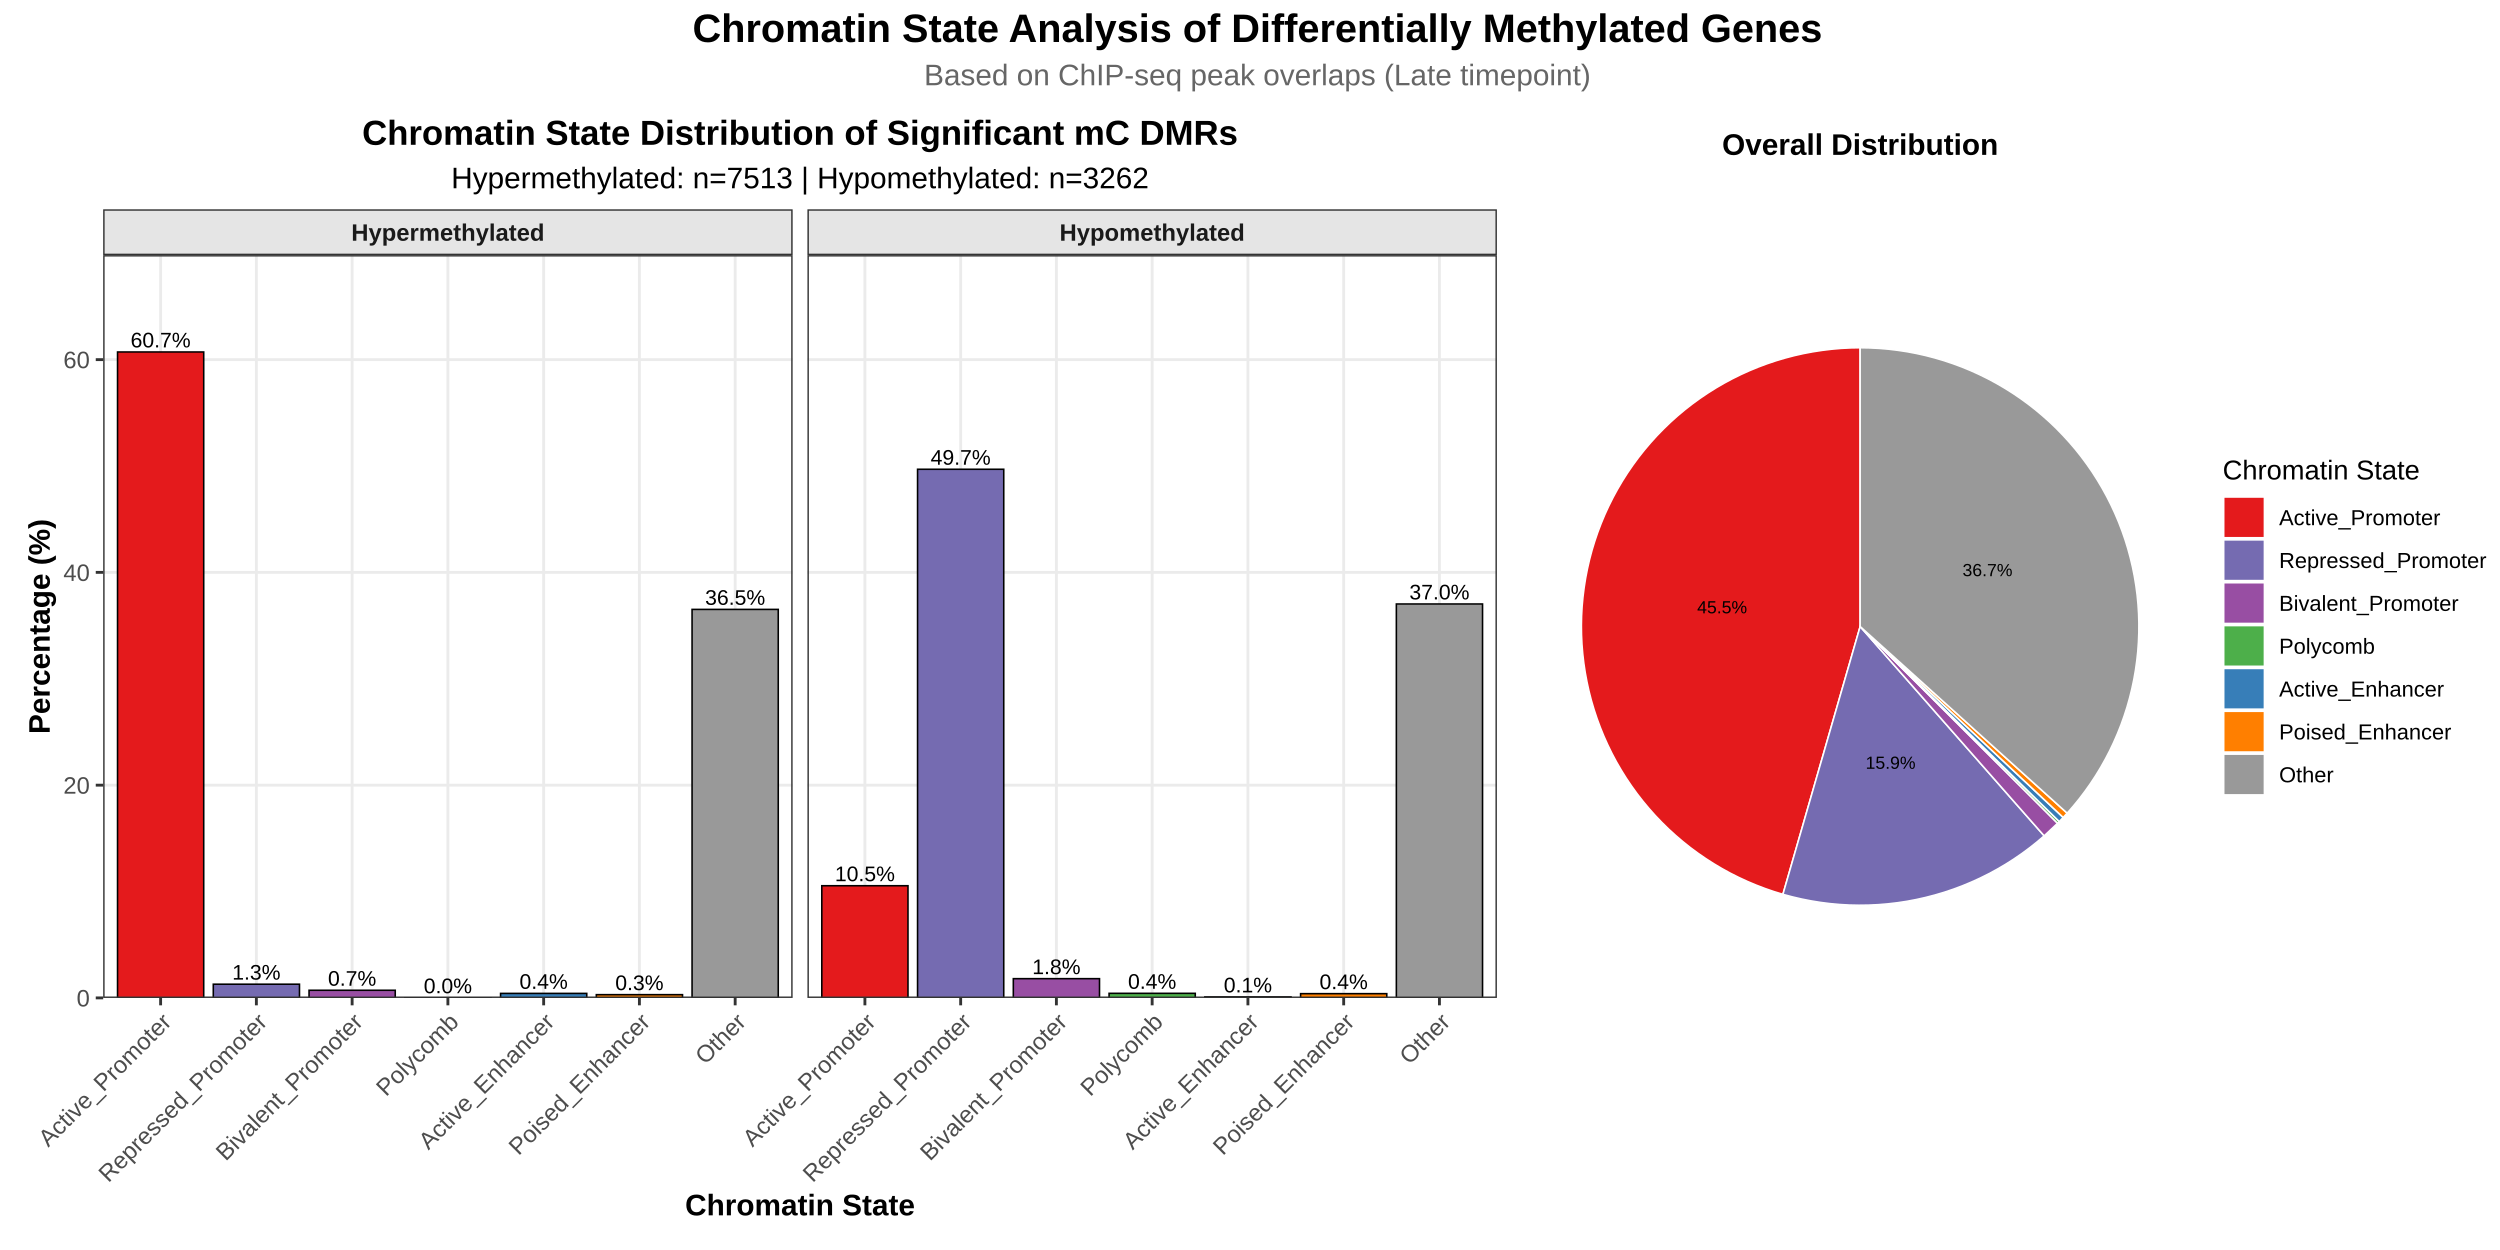
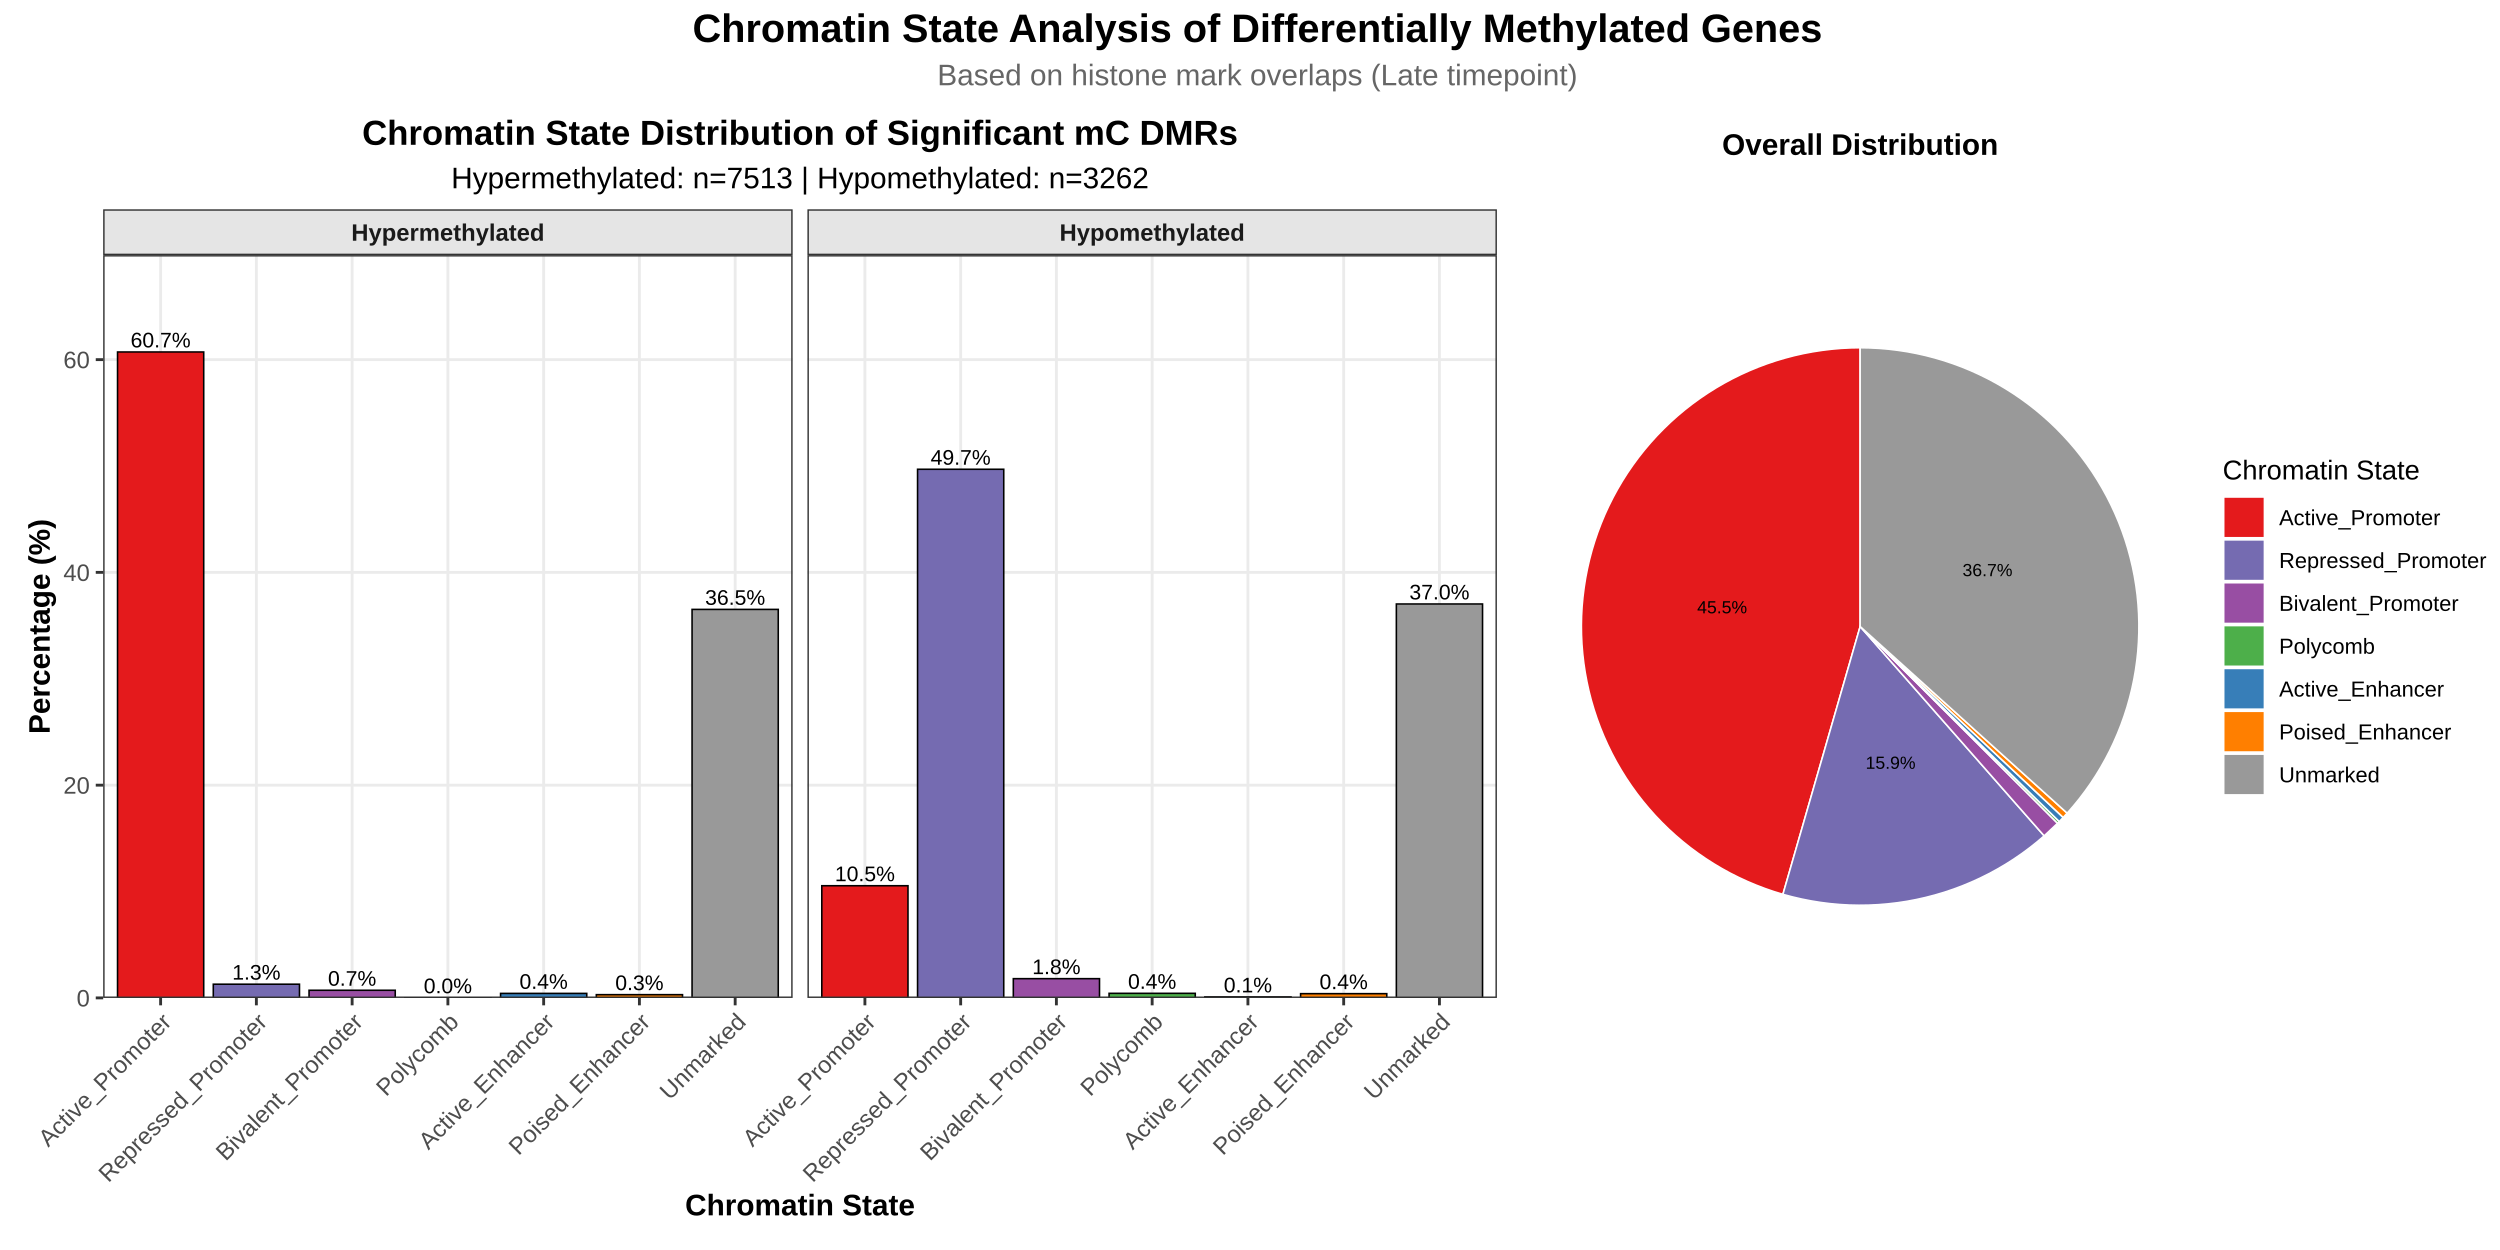
<svg xmlns="http://www.w3.org/2000/svg" width="1008.00pt" height="504.00pt" viewBox="0 0 1008.00 504.00">
  <g class="svglite">
    <defs>
      <style type="text/css">
    .svglite line, .svglite polyline, .svglite polygon, .svglite path, .svglite rect, .svglite circle {
      fill: none;
      stroke: #000000;
      stroke-linecap: round;
      stroke-linejoin: round;
      stroke-miterlimit: 10.00;
    }
    .svglite text {
      white-space: pre;
    }
    .svglite g.glyphgroup path {
      fill: inherit;
      stroke: none;
    }
  </style>
    </defs>
    <rect width="100%" height="100%" style="stroke: none; fill: none;" />
    <defs>
      <clipPath id="cpMC4wMHwxMDA4LjAwfDAuMDB8NTA0LjAw">
        <rect x="0.00" y="0.00" width="1008.00" height="504.00" />
      </clipPath>
    </defs>
    <g clip-path="url(#cpMC4wMHwxMDA4LjAwfDAuMDB8NTA0LjAw)">
      <rect x="0.00" y="-0" width="1008.00" height="504.00" style="stroke-width: 1.07; stroke: #FFFFFF; fill: #FFFFFF;" />
    </g>
    <defs>
      <clipPath id="cpNDEuNjB8ODkwLjUwfDEwMi44NXw0MDIuMzY=">
        <rect x="41.60" y="102.85" width="848.90" height="299.52" />
      </clipPath>
    </defs>
    <g clip-path="url(#cpNDEuNjB8ODkwLjUwfDEwMi44NXw0MDIuMzY=)">
</g>
    <g clip-path="url(#cpMC4wMHwxMDA4LjAwfDAuMDB8NTA0LjAw)">
</g>
    <defs>
      <clipPath id="cpNS40OHw2MDkuNTJ8NDIuMzh8NDk4LjUy">
        <rect x="5.48" y="42.38" width="604.04" height="456.14" />
      </clipPath>
    </defs>
    <g clip-path="url(#cpNS40OHw2MDkuNTJ8NDIuMzh8NDk4LjUy)">
      <rect x="5.48" y="42.38" width="604.04" height="456.14" style="stroke-width: 1.16; stroke: #FFFFFF; fill: #FFFFFF;" />
    </g>
    <g clip-path="url(#cpMC4wMHwxMDA4LjAwfDAuMDB8NTA0LjAw)">
</g>
    <defs>
      <clipPath id="cpNjA5LjUyfDEwMDIuNTJ8NDIuMzh8NDk4LjUy">
        <rect x="609.52" y="42.38" width="393.00" height="456.14" />
      </clipPath>
    </defs>
    <g clip-path="url(#cpNjA5LjUyfDEwMDIuNTJ8NDIuMzh8NDk4LjUy)">
      <rect x="609.52" y="42.38" width="393.00" height="456.14" style="stroke-width: 0.00; stroke: none;" />
    </g>
    <g clip-path="url(#cpMC4wMHwxMDA4LjAwfDAuMDB8NTA0LjAw)">
</g>
    <defs>
      <clipPath id="cpNDEuNjB8MzE5LjU4fDEwMi44NXw0MDIuMzY=">
        <rect x="41.60" y="102.85" width="277.99" height="299.52" />
      </clipPath>
    </defs>
    <g clip-path="url(#cpNDEuNjB8MzE5LjU4fDEwMi44NXw0MDIuMzY=)">
      <rect x="41.60" y="102.85" width="277.99" height="299.52" style="stroke-width: 1.16; stroke: none; fill: #FFFFFF;" />
      <polyline points="41.60,402.36 319.58,402.36 " style="stroke-width: 1.16; stroke: #EBEBEB; stroke-linecap: butt;" />
      <polyline points="41.60,316.58 319.58,316.58 " style="stroke-width: 1.16; stroke: #EBEBEB; stroke-linecap: butt;" />
      <polyline points="41.60,230.79 319.58,230.79 " style="stroke-width: 1.16; stroke: #EBEBEB; stroke-linecap: butt;" />
      <polyline points="41.60,145.01 319.58,145.01 " style="stroke-width: 1.16; stroke: #EBEBEB; stroke-linecap: butt;" />
      <polyline points="64.76,402.36 64.76,102.85 " style="stroke-width: 1.16; stroke: #EBEBEB; stroke-linecap: butt;" />
      <polyline points="103.37,402.36 103.37,102.85 " style="stroke-width: 1.16; stroke: #EBEBEB; stroke-linecap: butt;" />
      <polyline points="141.98,402.36 141.98,102.85 " style="stroke-width: 1.16; stroke: #EBEBEB; stroke-linecap: butt;" />
      <polyline points="180.59,402.36 180.59,102.85 " style="stroke-width: 1.16; stroke: #EBEBEB; stroke-linecap: butt;" />
      <polyline points="219.20,402.36 219.20,102.85 " style="stroke-width: 1.16; stroke: #EBEBEB; stroke-linecap: butt;" />
      <polyline points="257.81,402.36 257.81,102.85 " style="stroke-width: 1.16; stroke: #EBEBEB; stroke-linecap: butt;" />
      <polyline points="296.42,402.36 296.42,102.85 " style="stroke-width: 1.16; stroke: #EBEBEB; stroke-linecap: butt;" />
      <rect x="47.39" y="141.91" width="34.75" height="260.45" style="stroke-width: 0.64; stroke-linecap: butt; stroke-linejoin: miter; fill: #E41A1C;" />
      <rect x="86.00" y="396.82" width="34.75" height="5.54" style="stroke-width: 0.64; stroke-linecap: butt; stroke-linejoin: miter; fill: #756BB1;" />
      <rect x="124.61" y="399.28" width="34.75" height="3.08" style="stroke-width: 0.64; stroke-linecap: butt; stroke-linejoin: miter; fill: #984EA3;" />
      <rect x="163.22" y="402.30" width="34.75" height="0.057" style="stroke-width: 0.64; stroke-linecap: butt; stroke-linejoin: miter; fill: #4DAF4A;" />
      <rect x="201.83" y="400.54" width="34.75" height="1.83" style="stroke-width: 0.64; stroke-linecap: butt; stroke-linejoin: miter; fill: #377EB8;" />
      <rect x="240.44" y="401.05" width="34.75" height="1.31" style="stroke-width: 0.64; stroke-linecap: butt; stroke-linejoin: miter; fill: #FF7F00;" />
      <rect x="279.04" y="245.70" width="34.75" height="156.66" style="stroke-width: 0.64; stroke-linecap: butt; stroke-linejoin: miter; fill: #999999;" />
      <text x="64.76" y="140.08" text-anchor="middle" style="font-size: 8.54px; font-family: &quot;Arial&quot;;" textLength="24.20px" lengthAdjust="spacingAndGlyphs">60.7%</text>
      <text x="103.37" y="394.99" text-anchor="middle" style="font-size: 8.54px; font-family: &quot;Arial&quot;;" textLength="19.45px" lengthAdjust="spacingAndGlyphs">1.3%</text>
      <text x="141.98" y="397.45" text-anchor="middle" style="font-size: 8.54px; font-family: &quot;Arial&quot;;" textLength="19.45px" lengthAdjust="spacingAndGlyphs">0.7%</text>
      <text x="180.59" y="400.47" text-anchor="middle" style="font-size: 8.54px; font-family: &quot;Arial&quot;;" textLength="19.45px" lengthAdjust="spacingAndGlyphs">0.0%</text>
      <text x="219.20" y="398.70" text-anchor="middle" style="font-size: 8.54px; font-family: &quot;Arial&quot;;" textLength="19.45px" lengthAdjust="spacingAndGlyphs">0.4%</text>
      <text x="257.81" y="399.22" text-anchor="middle" style="font-size: 8.54px; font-family: &quot;Arial&quot;;" textLength="19.45px" lengthAdjust="spacingAndGlyphs">0.3%</text>
      <text x="296.42" y="243.87" text-anchor="middle" style="font-size: 8.54px; font-family: &quot;Arial&quot;;" textLength="24.20px" lengthAdjust="spacingAndGlyphs">36.5%</text>
      <rect x="41.60" y="102.85" width="277.99" height="299.52" style="stroke-width: 1.16; stroke: #333333;" />
    </g>
    <g clip-path="url(#cpMC4wMHwxMDA4LjAwfDAuMDB8NTA0LjAw)">
</g>
    <defs>
      <clipPath id="cpMzI1LjU2fDYwMy41NXwxMDIuODV8NDAyLjM2">
        <rect x="325.56" y="102.85" width="277.99" height="299.52" />
      </clipPath>
    </defs>
    <g clip-path="url(#cpMzI1LjU2fDYwMy41NXwxMDIuODV8NDAyLjM2)">
      <rect x="325.56" y="102.85" width="277.99" height="299.52" style="stroke-width: 1.16; stroke: none; fill: #FFFFFF;" />
      <polyline points="325.56,402.36 603.55,402.36 " style="stroke-width: 1.16; stroke: #EBEBEB; stroke-linecap: butt;" />
      <polyline points="325.56,316.58 603.55,316.58 " style="stroke-width: 1.16; stroke: #EBEBEB; stroke-linecap: butt;" />
      <polyline points="325.56,230.79 603.55,230.79 " style="stroke-width: 1.16; stroke: #EBEBEB; stroke-linecap: butt;" />
      <polyline points="325.56,145.01 603.55,145.01 " style="stroke-width: 1.16; stroke: #EBEBEB; stroke-linecap: butt;" />
      <polyline points="348.73,402.36 348.73,102.85 " style="stroke-width: 1.16; stroke: #EBEBEB; stroke-linecap: butt;" />
      <polyline points="387.34,402.36 387.34,102.85 " style="stroke-width: 1.16; stroke: #EBEBEB; stroke-linecap: butt;" />
      <polyline points="425.94,402.36 425.94,102.85 " style="stroke-width: 1.16; stroke: #EBEBEB; stroke-linecap: butt;" />
      <polyline points="464.55,402.36 464.55,102.85 " style="stroke-width: 1.16; stroke: #EBEBEB; stroke-linecap: butt;" />
      <polyline points="503.16,402.36 503.16,102.85 " style="stroke-width: 1.16; stroke: #EBEBEB; stroke-linecap: butt;" />
      <polyline points="541.77,402.36 541.77,102.85 " style="stroke-width: 1.16; stroke: #EBEBEB; stroke-linecap: butt;" />
      <polyline points="580.38,402.36 580.38,102.85 " style="stroke-width: 1.16; stroke: #EBEBEB; stroke-linecap: butt;" />
      <rect x="331.35" y="357.13" width="34.75" height="45.23" style="stroke-width: 0.64; stroke-linecap: butt; stroke-linejoin: miter; fill: #E41A1C;" />
      <rect x="369.96" y="189.21" width="34.75" height="213.15" style="stroke-width: 0.64; stroke-linecap: butt; stroke-linejoin: miter; fill: #756BB1;" />
      <rect x="408.57" y="394.60" width="34.75" height="7.76" style="stroke-width: 0.64; stroke-linecap: butt; stroke-linejoin: miter; fill: #984EA3;" />
      <rect x="447.18" y="400.52" width="34.75" height="1.84" style="stroke-width: 0.64; stroke-linecap: butt; stroke-linejoin: miter; fill: #4DAF4A;" />
      <rect x="485.79" y="401.97" width="34.75" height="0.39" style="stroke-width: 0.64; stroke-linecap: butt; stroke-linejoin: miter; fill: #377EB8;" />
      <rect x="524.40" y="400.65" width="34.75" height="1.71" style="stroke-width: 0.64; stroke-linecap: butt; stroke-linejoin: miter; fill: #FF7F00;" />
      <rect x="563.01" y="243.52" width="34.75" height="158.84" style="stroke-width: 0.64; stroke-linecap: butt; stroke-linejoin: miter; fill: #999999;" />
      <text x="348.73" y="355.30" text-anchor="middle" style="font-size: 8.54px; font-family: &quot;Arial&quot;;" textLength="24.20px" lengthAdjust="spacingAndGlyphs">10.5%</text>
      <text x="387.34" y="187.38" text-anchor="middle" style="font-size: 8.54px; font-family: &quot;Arial&quot;;" textLength="24.20px" lengthAdjust="spacingAndGlyphs">49.7%</text>
      <text x="425.94" y="392.77" text-anchor="middle" style="font-size: 8.54px; font-family: &quot;Arial&quot;;" textLength="19.45px" lengthAdjust="spacingAndGlyphs">1.8%</text>
      <text x="464.55" y="398.69" text-anchor="middle" style="font-size: 8.54px; font-family: &quot;Arial&quot;;" textLength="19.45px" lengthAdjust="spacingAndGlyphs">0.4%</text>
      <text x="503.16" y="400.13" text-anchor="middle" style="font-size: 8.54px; font-family: &quot;Arial&quot;;" textLength="19.45px" lengthAdjust="spacingAndGlyphs">0.1%</text>
      <text x="541.77" y="398.82" text-anchor="middle" style="font-size: 8.54px; font-family: &quot;Arial&quot;;" textLength="19.45px" lengthAdjust="spacingAndGlyphs">0.4%</text>
      <text x="580.38" y="241.69" text-anchor="middle" style="font-size: 8.54px; font-family: &quot;Arial&quot;;" textLength="24.20px" lengthAdjust="spacingAndGlyphs">37.0%</text>
      <rect x="325.56" y="102.85" width="277.99" height="299.52" style="stroke-width: 1.16; stroke: #333333;" />
    </g>
    <g clip-path="url(#cpMC4wMHwxMDA4LjAwfDAuMDB8NTA0LjAw)">
</g>
    <defs>
      <clipPath id="cpNDEuNjB8MzE5LjU4fDg0LjQwfDEwMi44NQ==">
        <rect x="41.60" y="84.40" width="277.99" height="18.45" />
      </clipPath>
    </defs>
    <g clip-path="url(#cpNDEuNjB8MzE5LjU4fDg0LjQwfDEwMi44NQ==)">
      <rect x="41.60" y="84.40" width="277.99" height="18.45" style="stroke-width: 1.16; stroke: #333333; fill: #E5E5E5;" />
      <text x="180.59" y="97.06" text-anchor="middle" style="font-size: 9.60px; font-weight: bold;fill: #1A1A1A; font-family: &quot;Arial&quot;;" textLength="77.78px" lengthAdjust="spacingAndGlyphs">Hypermethylated</text>
    </g>
    <g clip-path="url(#cpMC4wMHwxMDA4LjAwfDAuMDB8NTA0LjAw)">
</g>
    <defs>
      <clipPath id="cpMzI1LjU2fDYwMy41NXw4NC40MHwxMDIuODU=">
        <rect x="325.56" y="84.40" width="277.99" height="18.45" />
      </clipPath>
    </defs>
    <g clip-path="url(#cpMzI1LjU2fDYwMy41NXw4NC40MHwxMDIuODU=)">
      <rect x="325.56" y="84.40" width="277.99" height="18.45" style="stroke-width: 1.16; stroke: #333333; fill: #E5E5E5;" />
      <text x="464.55" y="97.06" text-anchor="middle" style="font-size: 9.60px; font-weight: bold;fill: #1A1A1A; font-family: &quot;Arial&quot;;" textLength="74.58px" lengthAdjust="spacingAndGlyphs">Hypomethylated</text>
    </g>
    <g clip-path="url(#cpMC4wMHwxMDA4LjAwfDAuMDB8NTA0LjAw)">
      <polyline points="64.76,405.35 64.76,402.36 " style="stroke-width: 1.16; stroke: #333333; stroke-linecap: butt;" />
      <polyline points="103.37,405.35 103.37,402.36 " style="stroke-width: 1.16; stroke: #333333; stroke-linecap: butt;" />
      <polyline points="141.98,405.35 141.98,402.36 " style="stroke-width: 1.16; stroke: #333333; stroke-linecap: butt;" />
      <polyline points="180.59,405.35 180.59,402.36 " style="stroke-width: 1.16; stroke: #333333; stroke-linecap: butt;" />
      <polyline points="219.20,405.35 219.20,402.36 " style="stroke-width: 1.16; stroke: #333333; stroke-linecap: butt;" />
      <polyline points="257.81,405.35 257.81,402.36 " style="stroke-width: 1.16; stroke: #333333; stroke-linecap: butt;" />
      <polyline points="296.42,405.35 296.42,402.36 " style="stroke-width: 1.16; stroke: #333333; stroke-linecap: butt;" />
      <text transform="translate(69.62,412.60) rotate(-45)" text-anchor="end" style="font-size: 9.60px;fill: #4D4D4D; font-family: &quot;Arial&quot;;" textLength="70.88px" lengthAdjust="spacingAndGlyphs">Active_Promoter</text>
      <text transform="translate(108.23,412.60) rotate(-45)" text-anchor="end" style="font-size: 9.60px;fill: #4D4D4D; font-family: &quot;Arial&quot;;" textLength="91.09px" lengthAdjust="spacingAndGlyphs">Repressed_Promoter</text>
      <text transform="translate(146.84,412.60) rotate(-45)" text-anchor="end" style="font-size: 9.60px;fill: #4D4D4D; font-family: &quot;Arial&quot;;" textLength="78.86px" lengthAdjust="spacingAndGlyphs">Bivalent_Promoter</text>
      <text transform="translate(185.45,412.60) rotate(-45)" text-anchor="end" style="font-size: 9.60px;fill: #4D4D4D; font-family: &quot;Arial&quot;;" textLength="42.09px" lengthAdjust="spacingAndGlyphs">Polycomb</text>
      <text transform="translate(224.06,412.60) rotate(-45)" text-anchor="end" style="font-size: 9.60px;fill: #4D4D4D; font-family: &quot;Arial&quot;;" textLength="72.48px" lengthAdjust="spacingAndGlyphs">Active_Enhancer</text>
      <text transform="translate(262.67,412.60) rotate(-45)" text-anchor="end" style="font-size: 9.60px;fill: #4D4D4D; font-family: &quot;Arial&quot;;" textLength="75.67px" lengthAdjust="spacingAndGlyphs">Poised_Enhancer</text>
-       <text transform="translate(301.28,412.60) rotate(-45)" text-anchor="end" style="font-size: 9.60px;fill: #4D4D4D; font-family: &quot;Arial&quot;;" textLength="23.98px" lengthAdjust="spacingAndGlyphs">Other</text>
+       <text transform="translate(301.28,412.60) rotate(-45)" text-anchor="end" style="font-size: 9.60px;fill: #4D4D4D; font-family: &quot;Arial&quot;;" textLength="44.20px" lengthAdjust="spacingAndGlyphs">Unmarked</text>
      <polyline points="348.73,405.35 348.73,402.36 " style="stroke-width: 1.16; stroke: #333333; stroke-linecap: butt;" />
      <polyline points="387.34,405.35 387.34,402.36 " style="stroke-width: 1.16; stroke: #333333; stroke-linecap: butt;" />
      <polyline points="425.94,405.35 425.94,402.36 " style="stroke-width: 1.16; stroke: #333333; stroke-linecap: butt;" />
      <polyline points="464.55,405.35 464.55,402.36 " style="stroke-width: 1.16; stroke: #333333; stroke-linecap: butt;" />
      <polyline points="503.16,405.35 503.16,402.36 " style="stroke-width: 1.16; stroke: #333333; stroke-linecap: butt;" />
      <polyline points="541.77,405.35 541.77,402.36 " style="stroke-width: 1.16; stroke: #333333; stroke-linecap: butt;" />
      <polyline points="580.38,405.35 580.38,402.36 " style="stroke-width: 1.16; stroke: #333333; stroke-linecap: butt;" />
      <text transform="translate(353.58,412.60) rotate(-45)" text-anchor="end" style="font-size: 9.60px;fill: #4D4D4D; font-family: &quot;Arial&quot;;" textLength="70.88px" lengthAdjust="spacingAndGlyphs">Active_Promoter</text>
      <text transform="translate(392.19,412.60) rotate(-45)" text-anchor="end" style="font-size: 9.60px;fill: #4D4D4D; font-family: &quot;Arial&quot;;" textLength="91.09px" lengthAdjust="spacingAndGlyphs">Repressed_Promoter</text>
      <text transform="translate(430.80,412.60) rotate(-45)" text-anchor="end" style="font-size: 9.60px;fill: #4D4D4D; font-family: &quot;Arial&quot;;" textLength="78.86px" lengthAdjust="spacingAndGlyphs">Bivalent_Promoter</text>
      <text transform="translate(469.41,412.60) rotate(-45)" text-anchor="end" style="font-size: 9.60px;fill: #4D4D4D; font-family: &quot;Arial&quot;;" textLength="42.09px" lengthAdjust="spacingAndGlyphs">Polycomb</text>
      <text transform="translate(508.02,412.60) rotate(-45)" text-anchor="end" style="font-size: 9.60px;fill: #4D4D4D; font-family: &quot;Arial&quot;;" textLength="72.48px" lengthAdjust="spacingAndGlyphs">Active_Enhancer</text>
      <text transform="translate(546.63,412.60) rotate(-45)" text-anchor="end" style="font-size: 9.60px;fill: #4D4D4D; font-family: &quot;Arial&quot;;" textLength="75.67px" lengthAdjust="spacingAndGlyphs">Poised_Enhancer</text>
-       <text transform="translate(585.24,412.60) rotate(-45)" text-anchor="end" style="font-size: 9.60px;fill: #4D4D4D; font-family: &quot;Arial&quot;;" textLength="23.98px" lengthAdjust="spacingAndGlyphs">Other</text>
+       <text transform="translate(585.24,412.60) rotate(-45)" text-anchor="end" style="font-size: 9.60px;fill: #4D4D4D; font-family: &quot;Arial&quot;;" textLength="44.20px" lengthAdjust="spacingAndGlyphs">Unmarked</text>
      <text x="36.22" y="405.80" text-anchor="end" style="font-size: 9.60px;fill: #4D4D4D; font-family: &quot;Arial&quot;;" textLength="5.33px" lengthAdjust="spacingAndGlyphs">0</text>
      <text x="36.22" y="320.01" text-anchor="end" style="font-size: 9.60px;fill: #4D4D4D; font-family: &quot;Arial&quot;;" textLength="10.66px" lengthAdjust="spacingAndGlyphs">20</text>
      <text x="36.22" y="234.23" text-anchor="end" style="font-size: 9.60px;fill: #4D4D4D; font-family: &quot;Arial&quot;;" textLength="10.66px" lengthAdjust="spacingAndGlyphs">40</text>
      <text x="36.22" y="148.44" text-anchor="end" style="font-size: 9.60px;fill: #4D4D4D; font-family: &quot;Arial&quot;;" textLength="10.66px" lengthAdjust="spacingAndGlyphs">60</text>
      <polyline points="38.61,402.36 41.60,402.36 " style="stroke-width: 1.16; stroke: #333333; stroke-linecap: butt;" />
      <polyline points="38.61,316.58 41.60,316.58 " style="stroke-width: 1.16; stroke: #333333; stroke-linecap: butt;" />
      <polyline points="38.61,230.79 41.60,230.79 " style="stroke-width: 1.16; stroke: #333333; stroke-linecap: butt;" />
      <polyline points="38.61,145.01 41.60,145.01 " style="stroke-width: 1.16; stroke: #333333; stroke-linecap: butt;" />
      <text x="322.57" y="490.02" text-anchor="middle" style="font-size: 12.00px; font-weight: bold; font-family: &quot;Arial&quot;;" textLength="92.67px" lengthAdjust="spacingAndGlyphs">Chromatin State</text>
      <text transform="translate(20.05,252.60) rotate(-90)" text-anchor="middle" style="font-size: 12.00px; font-weight: bold; font-family: &quot;Arial&quot;;" textLength="86.69px" lengthAdjust="spacingAndGlyphs">Percentage (%)</text>
      <text x="322.57" y="75.90" text-anchor="middle" style="font-size: 12.00px; font-family: &quot;Arial&quot;;" textLength="281.25px" lengthAdjust="spacingAndGlyphs">Hypermethylated: n=7513 | Hypomethylated: n=3262</text>
      <text x="322.57" y="58.38" text-anchor="middle" style="font-size: 14.00px; font-weight: bold; font-family: &quot;Arial&quot;;" textLength="353.02px" lengthAdjust="spacingAndGlyphs">Chromatin State Distribution of Significant mC DMRs</text>
    </g>
    <defs>
      <clipPath id="cpNjA5LjUyfDg5MC41MHwxMTIuMTJ8MzkzLjA5">
        <rect x="609.52" y="112.12" width="280.97" height="280.97" />
      </clipPath>
    </defs>
    <g clip-path="url(#cpNjA5LjUyfDg5MC41MHwxMTIuMTJ8MzkzLjA5)">
      <polygon points="750.01,252.60 750.01,248.73 750.01,244.85 750.01,240.98 750.01,237.10 750.01,233.23 750.01,229.35 750.01,225.48 750.01,221.60 750.01,217.72 750.01,213.85 750.01,209.97 750.01,206.10 750.01,202.22 750.01,198.35 750.01,194.47 750.01,190.60 750.01,186.72 750.01,182.84 750.01,178.97 750.01,175.09 750.01,171.22 750.01,167.34 750.01,163.47 750.01,159.59 750.01,155.72 750.01,151.84 750.01,147.97 750.01,144.09 750.01,140.21 746.18,140.28 742.36,140.47 738.55,140.80 734.75,141.26 730.97,141.84 727.20,142.55 723.47,143.39 719.77,144.36 716.10,145.45 712.47,146.67 708.88,148.01 705.35,149.47 701.86,151.05 698.43,152.75 695.06,154.56 691.75,156.49 688.52,158.53 685.35,160.68 682.26,162.93 679.24,165.29 676.31,167.75 673.46,170.31 670.71,172.97 668.04,175.71 665.47,178.55 663.00,181.47 660.62,184.48 658.36,187.56 656.19,190.72 654.14,193.95 652.20,197.25 650.37,200.61 648.66,204.03 647.06,207.51 645.59,211.04 644.23,214.62 643.00,218.25 641.89,221.91 640.91,225.61 640.06,229.34 639.33,233.10 638.73,236.88 638.26,240.68 637.91,244.49 637.70,248.31 637.62,252.14 637.67,255.96 637.85,259.79 638.16,263.60 638.60,267.40 639.17,271.19 639.87,274.95 640.69,278.69 641.64,282.40 642.72,286.07 643.92,289.70 645.25,293.30 646.69,296.84 648.26,300.33 649.94,303.77 651.74,307.15 653.66,310.46 655.68,313.71 657.82,316.88 660.06,319.99 662.41,323.01 664.86,325.95 667.40,328.81 670.05,331.58 672.78,334.26 675.61,336.84 678.52,339.32 681.51,341.71 684.59,343.99 687.74,346.16 690.96,348.23 694.25,350.18 697.60,352.03 701.02,353.75 704.49,355.36 708.02,356.85 711.59,358.22 715.21,359.47 718.87,360.59 719.94,356.87 721.02,353.14 722.09,349.42 723.16,345.70 724.24,341.97 725.31,338.25 726.39,334.53 727.46,330.80 728.53,327.08 729.61,323.35 730.68,319.63 731.75,315.91 732.83,312.18 733.90,308.46 734.98,304.74 736.05,301.01 737.12,297.29 738.20,293.56 739.27,289.84 740.35,286.12 741.42,282.39 742.49,278.67 743.57,274.95 744.64,271.22 745.72,267.50 746.79,263.78 747.86,260.05 748.94,256.33 750.01,252.60 " style="stroke-width: 0.64; stroke: #FFFFFF; stroke-linecap: butt; stroke-linejoin: miter; fill: #E41A1C;" />
      <polygon points="750.01,252.60 748.94,256.33 747.86,260.05 746.79,263.78 745.72,267.50 744.64,271.22 743.57,274.95 742.49,278.67 741.42,282.39 740.35,286.12 739.27,289.84 738.20,293.56 737.12,297.29 736.05,301.01 734.98,304.74 733.90,308.46 732.83,312.18 731.75,315.91 730.68,319.63 729.61,323.35 728.53,327.08 727.46,330.80 726.39,334.53 725.31,338.25 724.24,341.97 723.16,345.70 722.09,349.42 721.02,353.14 719.94,356.87 718.87,360.59 722.62,361.60 726.40,362.48 730.21,363.23 734.04,363.85 737.89,364.34 741.76,364.69 745.63,364.91 749.52,364.99 753.40,364.94 757.28,364.76 761.14,364.44 765.00,363.99 768.84,363.41 772.65,362.69 776.44,361.84 780.20,360.86 783.92,359.76 787.60,358.52 791.24,357.16 794.82,355.67 798.36,354.06 801.83,352.33 805.25,350.48 808.59,348.52 811.87,346.44 815.08,344.24 818.20,341.94 821.25,339.53 824.21,337.02 821.65,334.11 819.09,331.20 816.53,328.29 813.97,325.38 811.41,322.47 808.86,319.56 806.30,316.65 803.74,313.73 801.18,310.82 798.62,307.91 796.06,305.00 793.50,302.09 790.95,299.18 788.39,296.27 785.83,293.36 783.27,290.45 780.71,287.54 778.15,284.62 775.60,281.71 773.04,278.80 770.48,275.89 767.92,272.98 765.36,270.07 762.80,267.16 760.24,264.25 757.69,261.34 755.13,258.43 752.57,255.51 750.01,252.60 " style="stroke-width: 0.64; stroke: #FFFFFF; stroke-linecap: butt; stroke-linejoin: miter; fill: #756BB1;" />
      <polygon points="750.01,252.60 752.57,255.51 755.13,258.43 757.69,261.34 760.24,264.25 762.80,267.16 765.36,270.07 767.92,272.98 770.48,275.89 773.04,278.80 775.60,281.71 778.15,284.62 780.71,287.54 783.27,290.45 785.83,293.36 788.39,296.27 790.95,299.18 793.50,302.09 796.06,305.00 798.62,307.91 801.18,310.82 803.74,313.73 806.30,316.65 808.86,319.56 811.41,322.47 813.97,325.38 816.53,328.29 819.09,331.20 821.65,334.11 824.21,337.02 829.60,331.95 826.86,329.22 824.11,326.48 821.37,323.74 818.63,321.01 815.88,318.27 813.14,315.54 810.39,312.80 807.65,310.06 804.90,307.33 802.16,304.59 799.41,301.86 796.67,299.12 793.92,296.38 791.18,293.65 788.44,290.91 785.69,288.17 782.95,285.44 780.20,282.70 777.46,279.97 774.71,277.23 771.97,274.49 769.22,271.76 766.48,269.02 763.73,266.28 760.99,263.55 758.24,260.81 755.50,258.08 752.76,255.34 750.01,252.60 " style="stroke-width: 0.64; stroke: #FFFFFF; stroke-linecap: butt; stroke-linejoin: miter; fill: #984EA3;" />
      <polygon points="750.01,252.60 752.76,255.34 755.50,258.08 758.24,260.81 760.99,263.55 763.73,266.28 766.48,269.02 769.22,271.76 771.97,274.49 774.71,277.23 777.46,279.97 780.20,282.70 782.95,285.44 785.69,288.17 788.44,290.91 791.18,293.65 793.92,296.38 796.67,299.12 799.41,301.86 802.16,304.59 804.90,307.33 807.65,310.06 810.39,312.80 813.14,315.54 815.88,318.27 818.63,321.01 821.37,323.74 824.11,326.48 826.86,329.22 829.60,331.95 830.30,331.25 827.53,328.54 824.76,325.83 821.99,323.12 819.22,320.41 816.45,317.69 813.68,314.98 810.92,312.27 808.15,309.56 805.38,306.85 802.61,304.13 799.84,301.42 797.07,298.71 794.31,296.00 791.54,293.29 788.77,290.57 786.00,287.86 783.23,285.15 780.46,282.44 777.70,279.72 774.93,277.01 772.16,274.30 769.39,271.59 766.62,268.88 763.85,266.16 761.08,263.45 758.32,260.74 755.55,258.03 752.78,255.32 750.01,252.60 " style="stroke-width: 0.64; stroke: #FFFFFF; stroke-linecap: butt; stroke-linejoin: miter; fill: #4DAF4A;" />
      <polygon points="750.01,252.60 752.78,255.32 755.55,258.03 758.32,260.74 761.08,263.45 763.85,266.16 766.62,268.88 769.39,271.59 772.16,274.30 774.93,277.01 777.70,279.72 780.46,282.44 783.23,285.15 786.00,287.86 788.77,290.57 791.54,293.29 794.31,296.00 797.07,298.71 799.84,301.42 802.61,304.13 805.38,306.85 808.15,309.56 810.92,312.27 813.68,314.98 816.45,317.69 819.22,320.41 821.99,323.12 824.76,325.83 827.53,328.54 830.30,331.25 831.88,329.60 829.06,326.94 826.24,324.29 823.41,321.63 820.59,318.98 817.77,316.32 814.94,313.67 812.12,311.01 809.30,308.36 806.47,305.70 803.65,303.05 800.83,300.39 798.01,297.74 795.18,295.08 792.36,292.43 789.54,289.77 786.71,287.12 783.89,284.46 781.07,281.81 778.24,279.15 775.42,276.50 772.60,273.84 769.77,271.19 766.95,268.53 764.13,265.88 761.30,263.22 758.48,260.57 755.66,257.91 752.83,255.26 750.01,252.60 " style="stroke-width: 0.64; stroke: #FFFFFF; stroke-linecap: butt; stroke-linejoin: miter; fill: #377EB8;" />
      <polygon points="750.01,252.60 752.83,255.26 755.66,257.91 758.48,260.57 761.30,263.22 764.13,265.88 766.95,268.53 769.77,271.19 772.60,273.84 775.42,276.50 778.24,279.15 781.07,281.81 783.89,284.46 786.71,287.12 789.54,289.77 792.36,292.43 795.18,295.08 798.01,297.74 800.83,300.39 803.65,303.05 806.47,305.70 809.30,308.36 812.12,311.01 814.94,313.67 817.77,316.32 820.59,318.98 823.41,321.63 826.24,324.29 829.06,326.94 831.88,329.60 833.48,327.86 830.60,325.27 827.73,322.67 824.85,320.08 821.97,317.48 819.09,314.89 816.21,312.29 813.33,309.70 810.46,307.10 807.58,304.51 804.70,301.91 801.82,299.32 798.94,296.72 796.06,294.13 793.19,291.53 790.31,288.94 787.43,286.34 784.55,283.75 781.67,281.15 778.79,278.56 775.92,275.96 773.04,273.37 770.16,270.77 767.28,268.17 764.40,265.58 761.52,262.98 758.65,260.39 755.77,257.79 752.89,255.20 750.01,252.60 " style="stroke-width: 0.64; stroke: #FFFFFF; stroke-linecap: butt; stroke-linejoin: miter; fill: #FF7F00;" />
      <polygon points="750.01,252.60 752.89,255.20 755.77,257.79 758.65,260.39 761.52,262.98 764.40,265.58 767.28,268.17 770.16,270.77 773.04,273.37 775.92,275.96 778.79,278.56 781.67,281.15 784.55,283.75 787.43,286.34 790.31,288.94 793.19,291.53 796.06,294.13 798.94,296.72 801.82,299.32 804.70,301.91 807.58,304.51 810.46,307.10 813.33,309.70 816.21,312.29 819.09,314.89 821.97,317.48 824.85,320.08 827.73,322.67 830.60,325.27 833.48,327.86 835.98,324.99 838.39,322.04 840.69,319.00 842.89,315.89 844.98,312.71 846.96,309.46 848.83,306.14 850.59,302.76 852.23,299.32 853.75,295.83 855.16,292.29 856.44,288.71 857.61,285.08 858.64,281.42 859.56,277.72 860.35,273.99 861.01,270.24 861.54,266.47 861.95,262.68 862.22,258.89 862.37,255.08 862.39,251.27 862.28,247.46 862.04,243.66 861.68,239.87 861.18,236.10 860.56,232.34 859.81,228.60 858.93,224.90 857.93,221.22 856.81,217.58 855.56,213.99 854.19,210.43 852.70,206.93 851.09,203.47 849.37,200.08 847.53,196.74 845.58,193.47 843.53,190.26 841.36,187.13 839.09,184.07 836.72,181.09 834.24,178.20 831.67,175.39 829.01,172.66 826.26,170.03 823.41,167.50 820.49,165.06 817.48,162.72 814.40,160.49 811.24,158.36 808.01,156.34 804.72,154.43 801.36,152.63 797.94,150.95 794.47,149.38 790.94,147.93 787.37,146.61 783.76,145.40 780.11,144.32 776.42,143.36 772.71,142.53 768.96,141.82 765.20,141.25 761.42,140.79 757.62,140.47 753.82,140.28 750.01,140.21 750.01,144.09 750.01,147.97 750.01,151.84 750.01,155.72 750.01,159.59 750.01,163.47 750.01,167.34 750.01,171.22 750.01,175.09 750.01,178.97 750.01,182.84 750.01,186.72 750.01,190.60 750.01,194.47 750.01,198.35 750.01,202.22 750.01,206.10 750.01,209.97 750.01,213.85 750.01,217.72 750.01,221.60 750.01,225.48 750.01,229.35 750.01,233.23 750.01,237.10 750.01,240.98 750.01,244.85 750.01,248.73 750.01,252.60 " style="stroke-width: 0.64; stroke: #FFFFFF; stroke-linecap: butt; stroke-linejoin: miter; fill: #999999;" />
      <text x="694.37" y="247.29" text-anchor="middle" style="font-size: 7.11px; font-family: &quot;Arial&quot;;" textLength="20.16px" lengthAdjust="spacingAndGlyphs">45.5%</text>
      <text x="762.28" y="309.99" text-anchor="middle" style="font-size: 7.11px; font-family: &quot;Arial&quot;;" textLength="20.16px" lengthAdjust="spacingAndGlyphs">15.9%</text>
      <text x="801.36" y="232.31" text-anchor="middle" style="font-size: 7.11px; font-family: &quot;Arial&quot;;" textLength="20.16px" lengthAdjust="spacingAndGlyphs">36.7%</text>
    </g>
    <g clip-path="url(#cpMC4wMHwxMDA4LjAwfDAuMDB8NTA0LjAw)">
      <text x="896.17" y="193.32" style="font-size: 11.00px; font-family: &quot;Arial&quot;;" textLength="79.53px" lengthAdjust="spacingAndGlyphs">Chromatin State</text>
      <rect x="896.59" y="200.39" width="16.43" height="16.43" style="stroke-width: 0.64; stroke: #FFFFFF; stroke-linecap: butt; stroke-linejoin: miter; fill: #E41A1C;" />
      <rect x="896.59" y="217.67" width="16.43" height="16.43" style="stroke-width: 0.64; stroke: #FFFFFF; stroke-linecap: butt; stroke-linejoin: miter; fill: #756BB1;" />
      <rect x="896.59" y="234.95" width="16.43" height="16.43" style="stroke-width: 0.64; stroke: #FFFFFF; stroke-linecap: butt; stroke-linejoin: miter; fill: #984EA3;" />
      <rect x="896.59" y="252.23" width="16.43" height="16.43" style="stroke-width: 0.64; stroke: #FFFFFF; stroke-linecap: butt; stroke-linejoin: miter; fill: #4DAF4A;" />
      <rect x="896.59" y="269.51" width="16.43" height="16.43" style="stroke-width: 0.64; stroke: #FFFFFF; stroke-linecap: butt; stroke-linejoin: miter; fill: #377EB8;" />
      <rect x="896.59" y="286.79" width="16.43" height="16.43" style="stroke-width: 0.64; stroke: #FFFFFF; stroke-linecap: butt; stroke-linejoin: miter; fill: #FF7F00;" />
      <rect x="896.59" y="304.07" width="16.43" height="16.43" style="stroke-width: 0.64; stroke: #FFFFFF; stroke-linecap: butt; stroke-linejoin: miter; fill: #999999;" />
      <text x="918.93" y="211.75" style="font-size: 8.80px; font-family: &quot;Arial&quot;;" textLength="65.02px" lengthAdjust="spacingAndGlyphs">Active_Promoter</text>
      <text x="918.93" y="229.03" style="font-size: 8.80px; font-family: &quot;Arial&quot;;" textLength="83.59px" lengthAdjust="spacingAndGlyphs">Repressed_Promoter</text>
      <text x="918.93" y="246.31" style="font-size: 8.80px; font-family: &quot;Arial&quot;;" textLength="72.34px" lengthAdjust="spacingAndGlyphs">Bivalent_Promoter</text>
      <text x="918.93" y="263.59" style="font-size: 8.80px; font-family: &quot;Arial&quot;;" textLength="38.64px" lengthAdjust="spacingAndGlyphs">Polycomb</text>
      <text x="918.93" y="280.87" style="font-size: 8.80px; font-family: &quot;Arial&quot;;" textLength="66.52px" lengthAdjust="spacingAndGlyphs">Active_Enhancer</text>
      <text x="918.93" y="298.15" style="font-size: 8.80px; font-family: &quot;Arial&quot;;" textLength="69.45px" lengthAdjust="spacingAndGlyphs">Poised_Enhancer</text>
-       <text x="918.93" y="315.43" style="font-size: 8.80px; font-family: &quot;Arial&quot;;" textLength="21.98px" lengthAdjust="spacingAndGlyphs">Other</text>
+       <text x="918.93" y="315.43" style="font-size: 8.80px; font-family: &quot;Arial&quot;;" textLength="40.58px" lengthAdjust="spacingAndGlyphs">Unmarked</text>
      <text x="750.01" y="62.43" text-anchor="middle" style="font-size: 12.00px; font-weight: bold; font-family: &quot;Arial&quot;;" textLength="111.31px" lengthAdjust="spacingAndGlyphs">Overall Distribution</text>
-       <text x="506.99" y="34.38" text-anchor="middle" style="font-size: 12.00px;fill: #666666; font-family: &quot;Arial&quot;;" textLength="268.75px" lengthAdjust="spacingAndGlyphs">Based on ChIP-seq peak overlaps (Late timepoint)</text>
+       <text x="506.99" y="34.38" text-anchor="middle" style="font-size: 12.00px;fill: #666666; font-family: &quot;Arial&quot;;" textLength="258.08px" lengthAdjust="spacingAndGlyphs">Based on histone mark overlaps (Late timepoint)</text>
      <text x="506.99" y="16.93" text-anchor="middle" style="font-size: 16.00px; font-weight: bold; font-family: &quot;Arial&quot;;" textLength="455.89px" lengthAdjust="spacingAndGlyphs">Chromatin State Analysis of Differentially Methylated Genes</text>
    </g>
  </g>
</svg>
